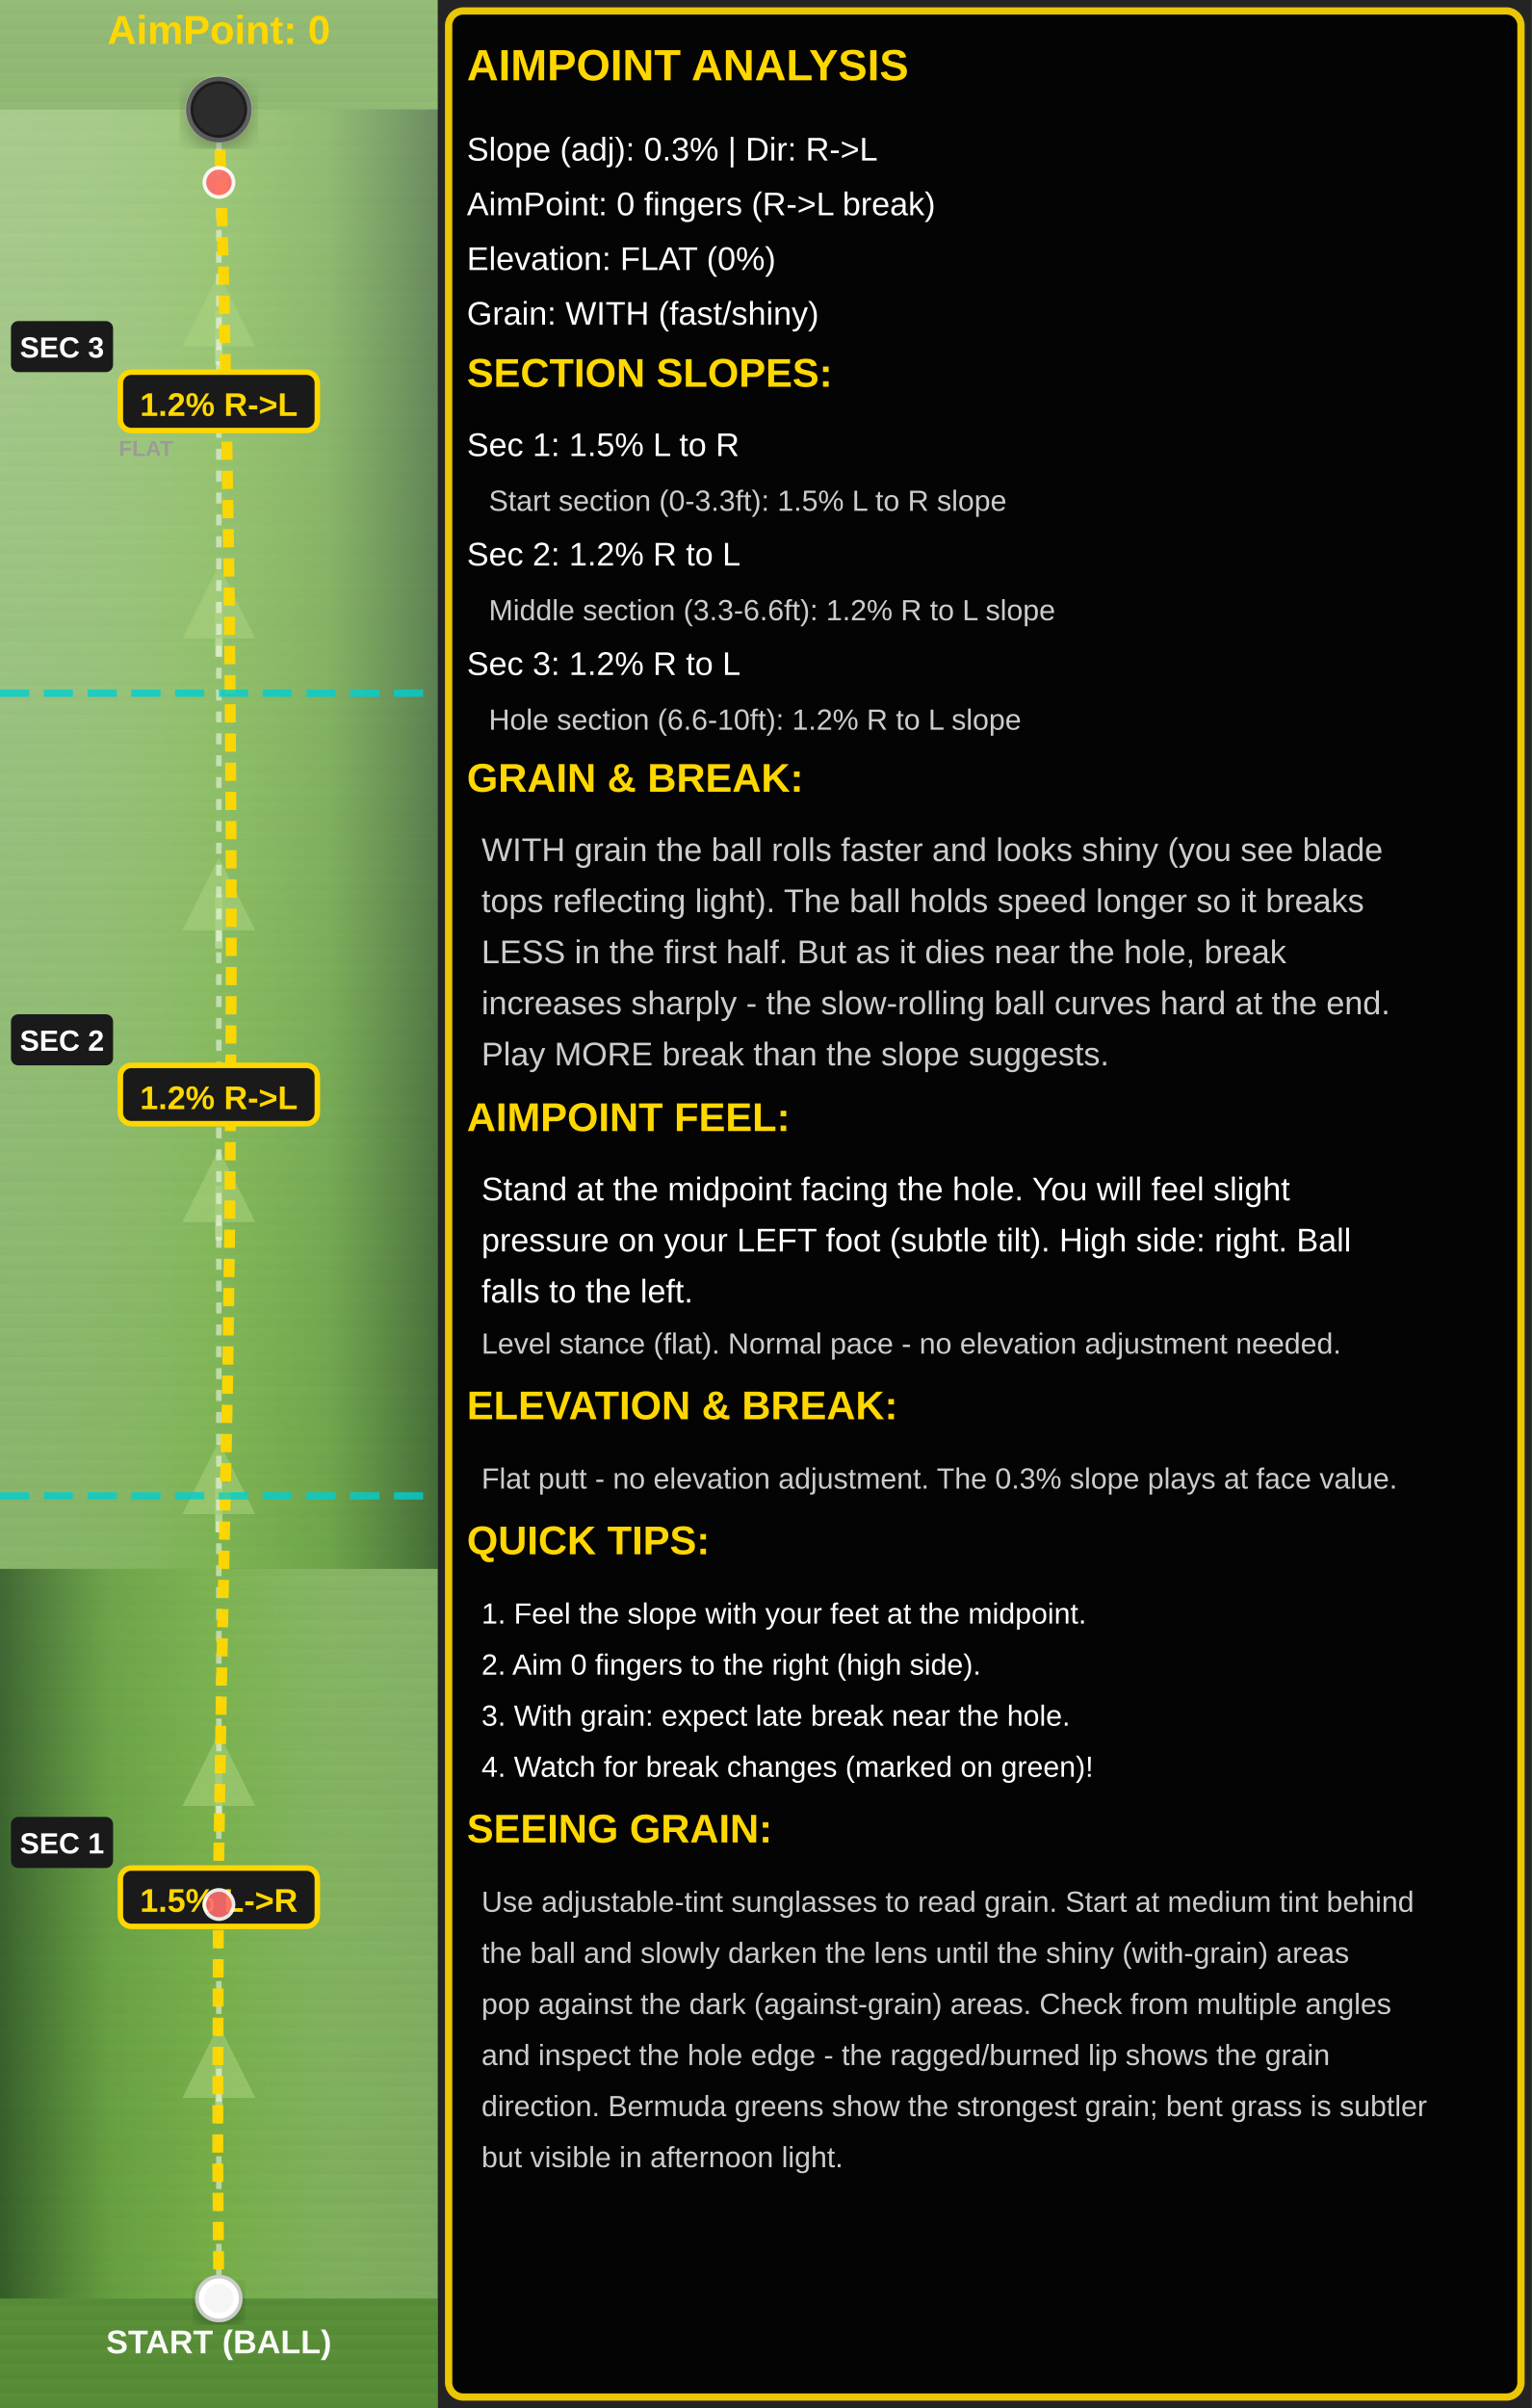
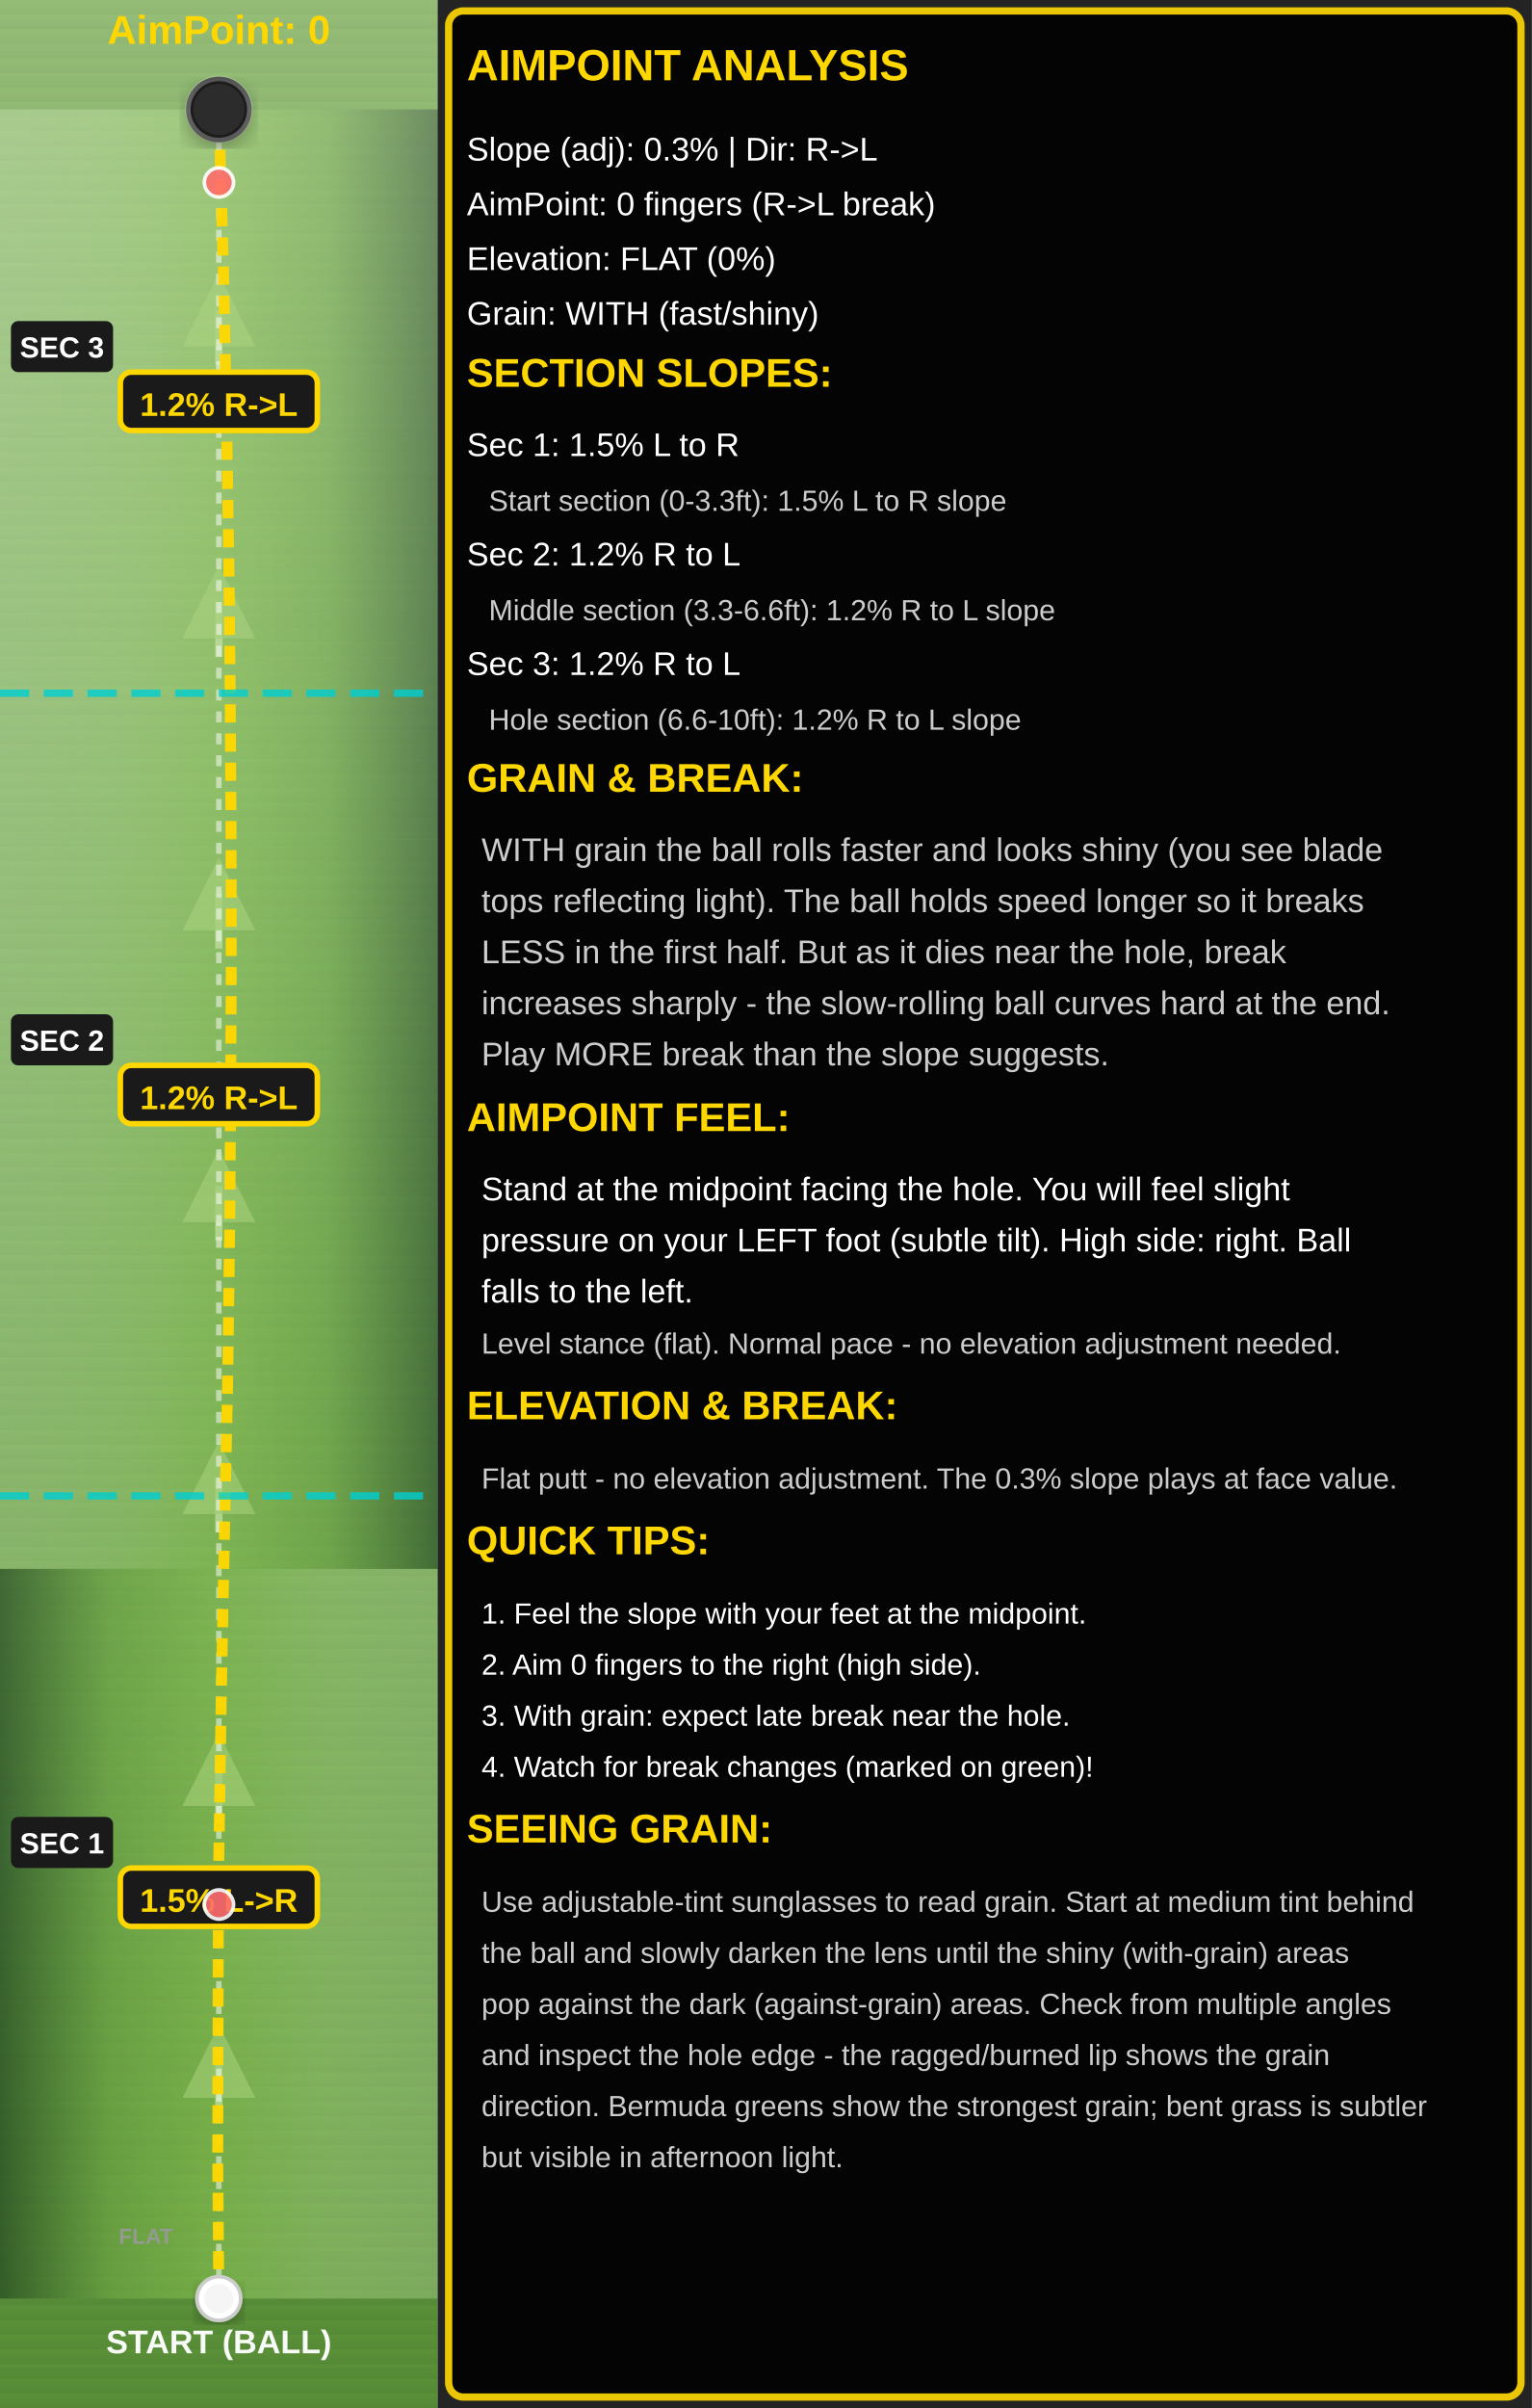
<svg xmlns="http://www.w3.org/2000/svg" width="420" height="660">
  <defs>
    <linearGradient id="baseGreen" x1="0%" y1="0%" x2="0%" y2="100%">
      <stop offset="0%" style="stop-color:#689F38;stop-opacity:1" />
      <stop offset="50%" style="stop-color:#558B2F;stop-opacity:1" />
      <stop offset="100%" style="stop-color:#4A7C27;stop-opacity:1" />
    </linearGradient>
    <linearGradient id="grainGradient" x1="0%" y1="0%" x2="0%" y2="100%">
      <stop offset="0%" style="stop-color:#E8F5E9;stop-opacity:0.6" />
      <stop offset="30%" style="stop-color:#C8E6C9;stop-opacity:0.5" />
      <stop offset="60%" style="stop-color:#A5D6A7;stop-opacity:0.35" />
      <stop offset="100%" style="stop-color:#81C784;stop-opacity:0.2" />
    </linearGradient>
    <linearGradient id="elevationGradient" x1="0%" y1="0%" x2="0%" y2="100%">
      <stop offset="0%" style="stop-color:#689F38;stop-opacity:0.15" />
      <stop offset="100%" style="stop-color:#689F38;stop-opacity:0.15" />
    </linearGradient>
    <linearGradient id="breakGradientSec1" x1="0%" y1="0%" x2="100%" y2="0%">
      <stop offset="0%" style="stop-color:#1B3D14;stop-opacity:0.79" />
      <stop offset="25%" style="stop-color:#689F38;stop-opacity:0.682" />
      <stop offset="50%" style="stop-color:#8BC34A;stop-opacity:0.574" />
      <stop offset="75%" style="stop-color:#AED581;stop-opacity:0.466" />
      <stop offset="100%" style="stop-color:#C5E1A5;stop-opacity:0.358" />
    </linearGradient>
    <linearGradient id="breakGradientSec2" x1="0%" y1="0%" x2="100%" y2="0%">
      <stop offset="0%" style="stop-color:#C5E1A5;stop-opacity:0.389" />
      <stop offset="25%" style="stop-color:#AED581;stop-opacity:0.461" />
      <stop offset="50%" style="stop-color:#8BC34A;stop-opacity:0.569" />
      <stop offset="75%" style="stop-color:#689F38;stop-opacity:0.658" />
      <stop offset="100%" style="stop-color:#1B3D14;stop-opacity:0.748" />
    </linearGradient>
    <linearGradient id="breakGradientSec3" x1="0%" y1="0%" x2="100%" y2="0%">
      <stop offset="0%" style="stop-color:#C5E1A5;stop-opacity:0.389" />
      <stop offset="25%" style="stop-color:#AED581;stop-opacity:0.461" />
      <stop offset="50%" style="stop-color:#8BC34A;stop-opacity:0.569" />
      <stop offset="75%" style="stop-color:#689F38;stop-opacity:0.658" />
      <stop offset="100%" style="stop-color:#1B3D14;stop-opacity:0.748" />
    </linearGradient>
    <linearGradient id="holeGrainGradient" x1="50%" y1="0%" x2="50%" y2="100%">
      <stop offset="0%" style="stop-color:#FFFFFF;stop-opacity:0.3" />
      <stop offset="50%" style="stop-color:#CCCCCC;stop-opacity:0.5" />
      <stop offset="100%" style="stop-color:#999999;stop-opacity:0.6" />
    </linearGradient>
    <filter id="shadow">
      <feDropShadow dx="0" dy="2" stdDeviation="3" flood-opacity="0.3" />
    </filter>
    <marker id="arrowhead-grain" markerWidth="10" markerHeight="10" refX="5" refY="5" orient="auto">
      <polygon points="0,0 10,5 0,10" fill="#AED581" opacity="0.7" />
    </marker>
    <marker id="arrowhead-elev-up" markerWidth="8" markerHeight="8" refX="4" refY="8" orient="0">
      <polygon points="4,0 8,8 0,8" fill="#FFA726" opacity="0.85" />
    </marker>
    <marker id="arrowhead-elev-down" markerWidth="8" markerHeight="8" refX="4" refY="0" orient="0">
      <polygon points="0,0 8,0 4,8" fill="#4FC3F7" opacity="0.85" />
    </marker>
    <pattern id="grassTexture" x="0" y="0" width="4" height="4" patternUnits="userSpaceOnUse">
      <rect width="4" height="4" fill="url(#baseGreen)" opacity="0.95" />
      <line x1="0" y1="2" x2="4" y2="2" stroke="#5A9B3F" stroke-width="0.5" opacity="0.3" />
    </pattern>
  </defs>
  <rect width="120" height="660" fill="url(#baseGreen)" />
  <rect width="120" height="660" fill="url(#grassTexture)" opacity="0.3" />
  <rect width="120" height="660" fill="url(#elevationGradient)" opacity="0.7" />
  <rect x="0" y="430.0" width="120" height="200.0" fill="url(#breakGradientSec1)" opacity="1.0" />
  <rect x="0" y="230.0" width="120" height="200.0" fill="url(#breakGradientSec2)" opacity="1.0" />
  <rect x="0" y="30" width="120" height="200.0" fill="url(#breakGradientSec3)" opacity="1.0" />
  <rect width="120" height="660" fill="url(#grainGradient)" opacity="0.6" />
  <line x1="60.0" y1="100" x2="60.0" y2="85" stroke="#C5E1A5" stroke-width="2" opacity="0.7" marker-end="url(#arrowhead-grain)" />
  <line x1="60.0" y1="180" x2="60.0" y2="165" stroke="#C5E1A5" stroke-width="2" opacity="0.7" marker-end="url(#arrowhead-grain)" />
  <line x1="60.0" y1="260" x2="60.0" y2="245" stroke="#C5E1A5" stroke-width="2" opacity="0.7" marker-end="url(#arrowhead-grain)" />
  <line x1="60.0" y1="340" x2="60.0" y2="325" stroke="#C5E1A5" stroke-width="2" opacity="0.7" marker-end="url(#arrowhead-grain)" />
  <line x1="60.0" y1="420" x2="60.0" y2="405" stroke="#C5E1A5" stroke-width="2" opacity="0.7" marker-end="url(#arrowhead-grain)" />
  <line x1="60.0" y1="500" x2="60.0" y2="485" stroke="#C5E1A5" stroke-width="2" opacity="0.7" marker-end="url(#arrowhead-grain)" />
  <line x1="60.0" y1="580" x2="60.0" y2="565" stroke="#C5E1A5" stroke-width="2" opacity="0.7" marker-end="url(#arrowhead-grain)" />
-   <text x="40.0" y="125" font-family="Arial, sans-serif" font-size="6" fill="#999999" text-anchor="middle" font-weight="bold" opacity="0.9">FLAT</text>
+   <text x="40.0" y="615" font-family="Arial, sans-serif" font-size="6" fill="#999999" text-anchor="middle" font-weight="bold" opacity="0.9">FLAT</text>
  <line x1="60.0" y1="630" x2="60.0" y2="30.0" stroke="#FFFFFF" stroke-width="1.5" stroke-dasharray="3,3" opacity="0.5" />
  <path d="M 60.0 630.0 C 59.9 617.5, 59.8 604.6, 59.7 592.0 C 59.7 577.0, 59.8 561.5, 59.8 546.5 C 59.8 533.9, 59.9 521.0, 60.0 508.5 C 60.2 493.4, 60.5 477.9, 60.7 462.9 C 61.0 447.9, 61.3 432.4, 61.6 417.3 C 61.9 404.8, 62.1 391.9, 62.4 379.4 C 62.6 364.3, 62.8 348.8, 63.0 333.8 C 63.1 318.8, 63.2 303.3, 63.3 288.2 C 63.4 275.7, 63.4 262.8, 63.4 250.3 C 63.4 235.2, 63.3 219.7, 63.2 204.7 C 63.1 189.6, 63.0 174.2, 62.8 159.1 C 62.6 146.6, 62.4 133.7, 62.2 121.1 C 61.9 106.1, 61.6 90.6, 61.3 75.6 C 60.9 60.5, 60.4 45.0, 60.0 30.0" stroke="#FFD700" stroke-width="3" fill="none" stroke-dasharray="5,3" opacity="0.95" />
  <line x1="0" y1="410.0" x2="120" y2="410.0" stroke="#00CED1" stroke-width="2" opacity="0.8" stroke-dasharray="8,4" />
  <line x1="0" y1="190.0" x2="120" y2="190.0" stroke="#00CED1" stroke-width="2" opacity="0.8" stroke-dasharray="8,4" />
  <rect x="3" y="498.0" width="28" height="14" fill="#1A1A1A" rx="2" />
  <text x="17" y="508.0" font-family="Arial, sans-serif" font-size="8" fill="#FFFFFF" text-anchor="middle" font-weight="bold">SEC 1</text>
  <rect x="33.0" y="512.0" width="54" height="16" fill="#1A1A1A" rx="3" stroke="#FFD700" stroke-width="1.5" />
  <text x="60.0" y="524.0" font-family="Arial, sans-serif" font-size="9" fill="#FFD700" text-anchor="middle" font-weight="bold">1.5% L-&gt;R</text>
  <rect x="3" y="278.0" width="28" height="14" fill="#1A1A1A" rx="2" />
  <text x="17" y="288.0" font-family="Arial, sans-serif" font-size="8" fill="#FFFFFF" text-anchor="middle" font-weight="bold">SEC 2</text>
  <rect x="33.0" y="292.0" width="54" height="16" fill="#1A1A1A" rx="3" stroke="#FFD700" stroke-width="1.5" />
  <text x="60.0" y="304.0" font-family="Arial, sans-serif" font-size="9" fill="#FFD700" text-anchor="middle" font-weight="bold">1.2% R-&gt;L</text>
  <rect x="3" y="88.0" width="28" height="14" fill="#1A1A1A" rx="2" />
  <text x="17" y="98.0" font-family="Arial, sans-serif" font-size="8" fill="#FFFFFF" text-anchor="middle" font-weight="bold">SEC 3</text>
  <rect x="33.0" y="102.0" width="54" height="16" fill="#1A1A1A" rx="3" stroke="#FFD700" stroke-width="1.5" />
  <text x="60.0" y="114.0" font-family="Arial, sans-serif" font-size="9" fill="#FFD700" text-anchor="middle" font-weight="bold">1.2% R-&gt;L</text>
  <circle cx="60.031" cy="522" r="4" fill="#FF6B6B" opacity="0.9" stroke="#FFFFFF" stroke-width="1" />
  <circle cx="60.031" cy="50" r="4" fill="#FF6B6B" opacity="0.9" stroke="#FFFFFF" stroke-width="1" />
  <text x="60.0" y="12" font-family="Arial, sans-serif" font-size="11" fill="#FFD700" text-anchor="middle" font-weight="bold">AimPoint: 0</text>
  <circle cx="60.0" cy="30.0" r="9" fill="#1A1A1A" filter="url(#shadow)" />
  <circle cx="60.0" cy="30.0" r="7" fill="#2C2C2C" />
  <circle cx="60.0" cy="30.0" r="8.5" fill="none" stroke="url(#holeGrainGradient)" stroke-width="1.5" opacity="0.8" />
  <circle cx="60.0" cy="630" r="6" fill="#FFFFFF" stroke="#CCCCCC" stroke-width="1" filter="url(#shadow)" />
  <circle cx="60.0" cy="630" r="4" fill="#F5F5F5" />
  <text x="60.0" y="645" font-family="Arial, sans-serif" font-size="9" fill="#FFFFFF" text-anchor="middle" font-weight="bold" opacity="0.95">START (BALL)</text>
  <rect x="120" y="0" width="300" height="660" fill="#1A1A1A" opacity="0.95" />
  <rect x="123" y="3" width="294" height="654" fill="#000000" opacity="0.9" rx="4" stroke="#FFD700" stroke-width="2" />
  <text x="128" y="22" font-family="Arial, sans-serif" font-size="12" fill="#FFD700" font-weight="bold">AIMPOINT ANALYSIS</text>
  <text x="128" y="44" font-family="Arial, sans-serif" font-size="9" fill="#FFFFFF">Slope (adj): 0.3%  |  Dir: R-&gt;L</text>
  <text x="128" y="59" font-family="Arial, sans-serif" font-size="9" fill="#FFFFFF">AimPoint: 0 fingers (R-&gt;L break)</text>
  <text x="128" y="74" font-family="Arial, sans-serif" font-size="9" fill="#FFFFFF">Elevation: FLAT (0%)</text>
  <text x="128" y="89" font-family="Arial, sans-serif" font-size="9" fill="#FFFFFF">Grain: WITH (fast/shiny)</text>
  <text x="128" y="106" font-family="Arial, sans-serif" font-size="11" fill="#FFD700" font-weight="bold">SECTION SLOPES:</text>
  <text x="128" y="125" font-family="Arial, sans-serif" font-size="9" fill="#FFFFFF">Sec 1: 1.5% L to R</text>
  <text x="134" y="140" font-family="Arial, sans-serif" font-size="8" fill="#CCCCCC">Start section (0-3.3ft): 1.5% L to R slope</text>
  <text x="128" y="155" font-family="Arial, sans-serif" font-size="9" fill="#FFFFFF">Sec 2: 1.2% R to L</text>
  <text x="134" y="170" font-family="Arial, sans-serif" font-size="8" fill="#CCCCCC">Middle section (3.3-6.6ft): 1.2% R to L slope</text>
  <text x="128" y="185" font-family="Arial, sans-serif" font-size="9" fill="#FFFFFF">Sec 3: 1.2% R to L</text>
  <text x="134" y="200" font-family="Arial, sans-serif" font-size="8" fill="#CCCCCC">Hole section (6.6-10ft): 1.2% R to L slope</text>
  <text x="128" y="217" font-family="Arial, sans-serif" font-size="11" fill="#FFD700" font-weight="bold">GRAIN &amp; BREAK:</text>
  <text x="132" y="236" font-family="Arial, sans-serif" font-size="9" fill="#CCCCCC">WITH grain the ball rolls faster and looks shiny (you see blade</text>
  <text x="132" y="250" font-family="Arial, sans-serif" font-size="9" fill="#CCCCCC">tops reflecting light). The ball holds speed longer so it breaks</text>
  <text x="132" y="264" font-family="Arial, sans-serif" font-size="9" fill="#CCCCCC">LESS in the first half. But as it dies near the hole, break</text>
  <text x="132" y="278" font-family="Arial, sans-serif" font-size="9" fill="#CCCCCC">increases sharply - the slow-rolling ball curves hard at the end.</text>
  <text x="132" y="292" font-family="Arial, sans-serif" font-size="9" fill="#CCCCCC">Play MORE break than the slope suggests.</text>
  <text x="128" y="310" font-family="Arial, sans-serif" font-size="11" fill="#FFD700" font-weight="bold">AIMPOINT FEEL:</text>
  <text x="132" y="329" font-family="Arial, sans-serif" font-size="9" fill="#FFFFFF">Stand at the midpoint facing the hole. You will feel slight</text>
  <text x="132" y="343" font-family="Arial, sans-serif" font-size="9" fill="#FFFFFF">pressure on your LEFT foot (subtle tilt). High side: right. Ball</text>
  <text x="132" y="357" font-family="Arial, sans-serif" font-size="9" fill="#FFFFFF">falls to the left.</text>
  <text x="132" y="371" font-family="Arial, sans-serif" font-size="8" fill="#CCCCCC">Level stance (flat). Normal pace - no elevation adjustment needed.</text>
  <text x="128" y="389" font-family="Arial, sans-serif" font-size="11" fill="#FFD700" font-weight="bold">ELEVATION &amp; BREAK:</text>
  <text x="132" y="408" font-family="Arial, sans-serif" font-size="8" fill="#CCCCCC">Flat putt - no elevation adjustment. The 0.3% slope plays at face value.</text>
  <text x="128" y="426" font-family="Arial, sans-serif" font-size="11" fill="#FFD700" font-weight="bold">QUICK TIPS:</text>
  <text x="132" y="445" font-family="Arial, sans-serif" font-size="8" fill="#FFFFFF">1. Feel the slope with your feet at the midpoint.</text>
  <text x="132" y="459" font-family="Arial, sans-serif" font-size="8" fill="#FFFFFF">2. Aim 0 fingers to the right (high side).</text>
  <text x="132" y="473" font-family="Arial, sans-serif" font-size="8" fill="#FFFFFF">3. With grain: expect late break near the hole.</text>
  <text x="132" y="487" font-family="Arial, sans-serif" font-size="8" fill="#FFFFFF">4. Watch for break changes (marked on green)!</text>
  <text x="128" y="505" font-family="Arial, sans-serif" font-size="11" fill="#FFD700" font-weight="bold">SEEING GRAIN:</text>
  <text x="132" y="524" font-family="Arial, sans-serif" font-size="8" fill="#CCCCCC">Use adjustable-tint sunglasses to read grain. Start at medium tint behind</text>
  <text x="132" y="538" font-family="Arial, sans-serif" font-size="8" fill="#CCCCCC">the ball and slowly darken the lens until the shiny (with-grain) areas</text>
  <text x="132" y="552" font-family="Arial, sans-serif" font-size="8" fill="#CCCCCC">pop against the dark (against-grain) areas. Check from multiple angles</text>
  <text x="132" y="566" font-family="Arial, sans-serif" font-size="8" fill="#CCCCCC">and inspect the hole edge - the ragged/burned lip shows the grain</text>
  <text x="132" y="580" font-family="Arial, sans-serif" font-size="8" fill="#CCCCCC">direction. Bermuda greens show the strongest grain; bent grass is subtler</text>
  <text x="132" y="594" font-family="Arial, sans-serif" font-size="8" fill="#CCCCCC">but visible in afternoon light.</text>
</svg>
